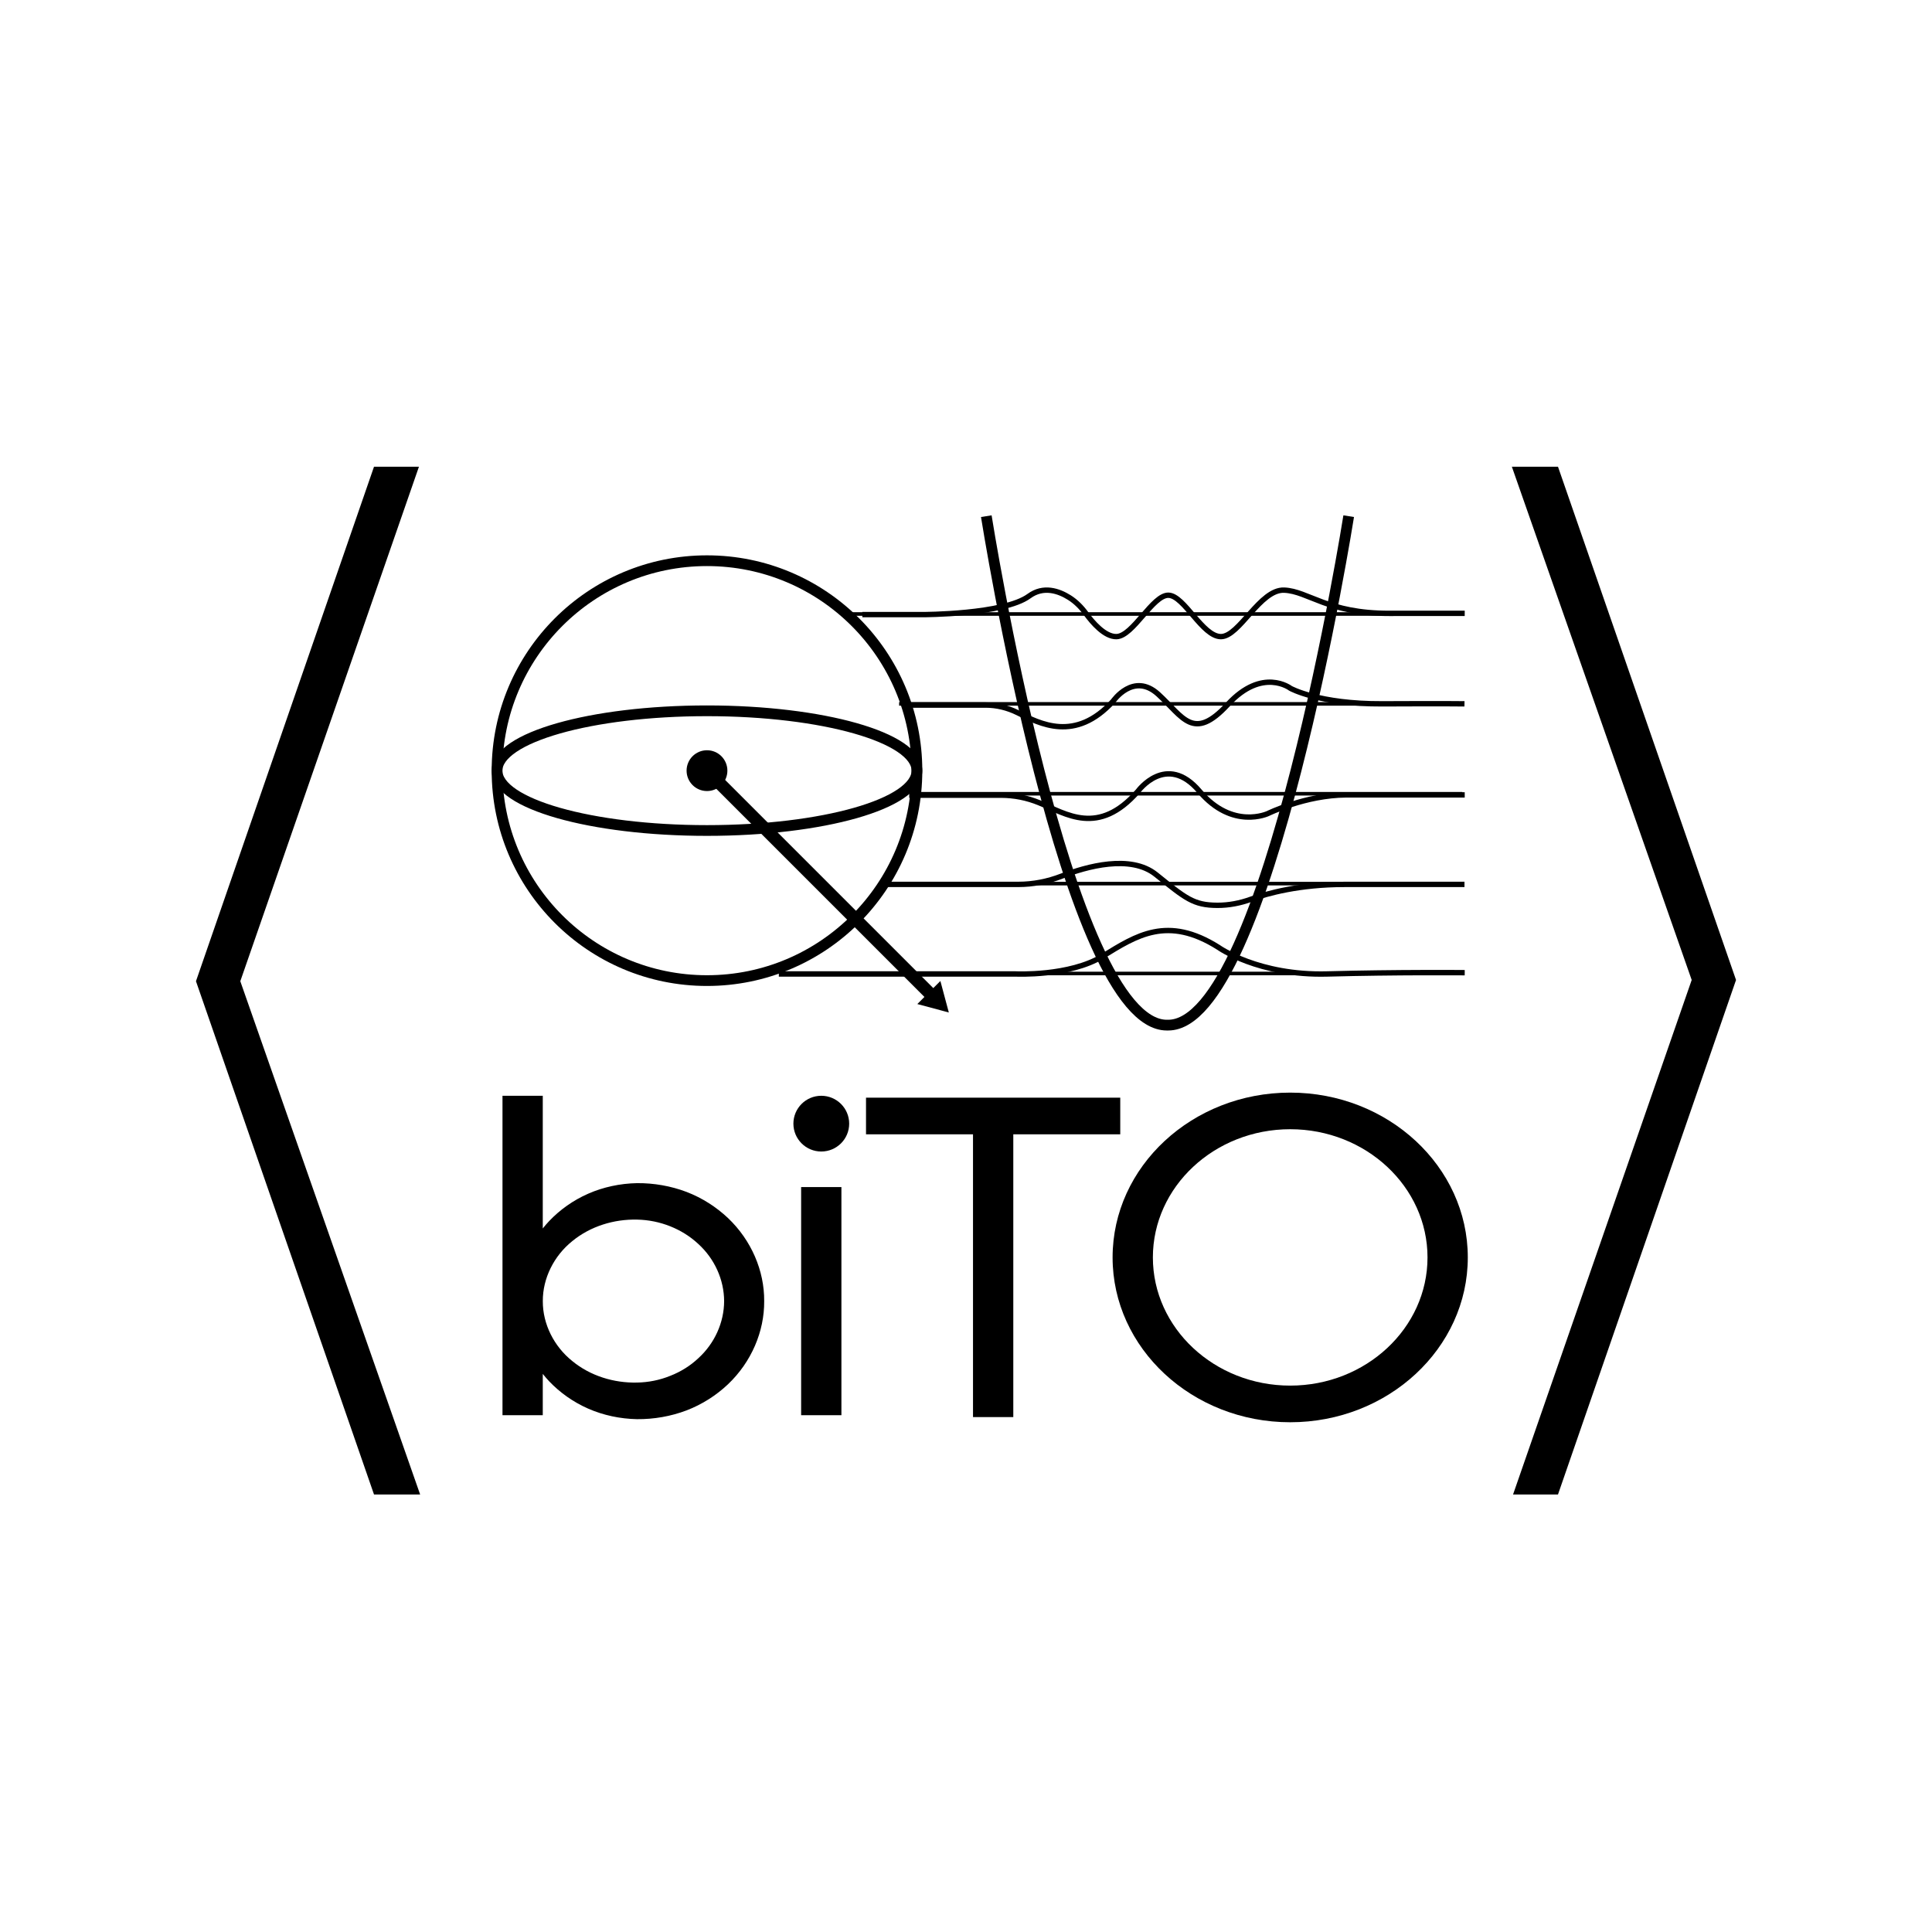
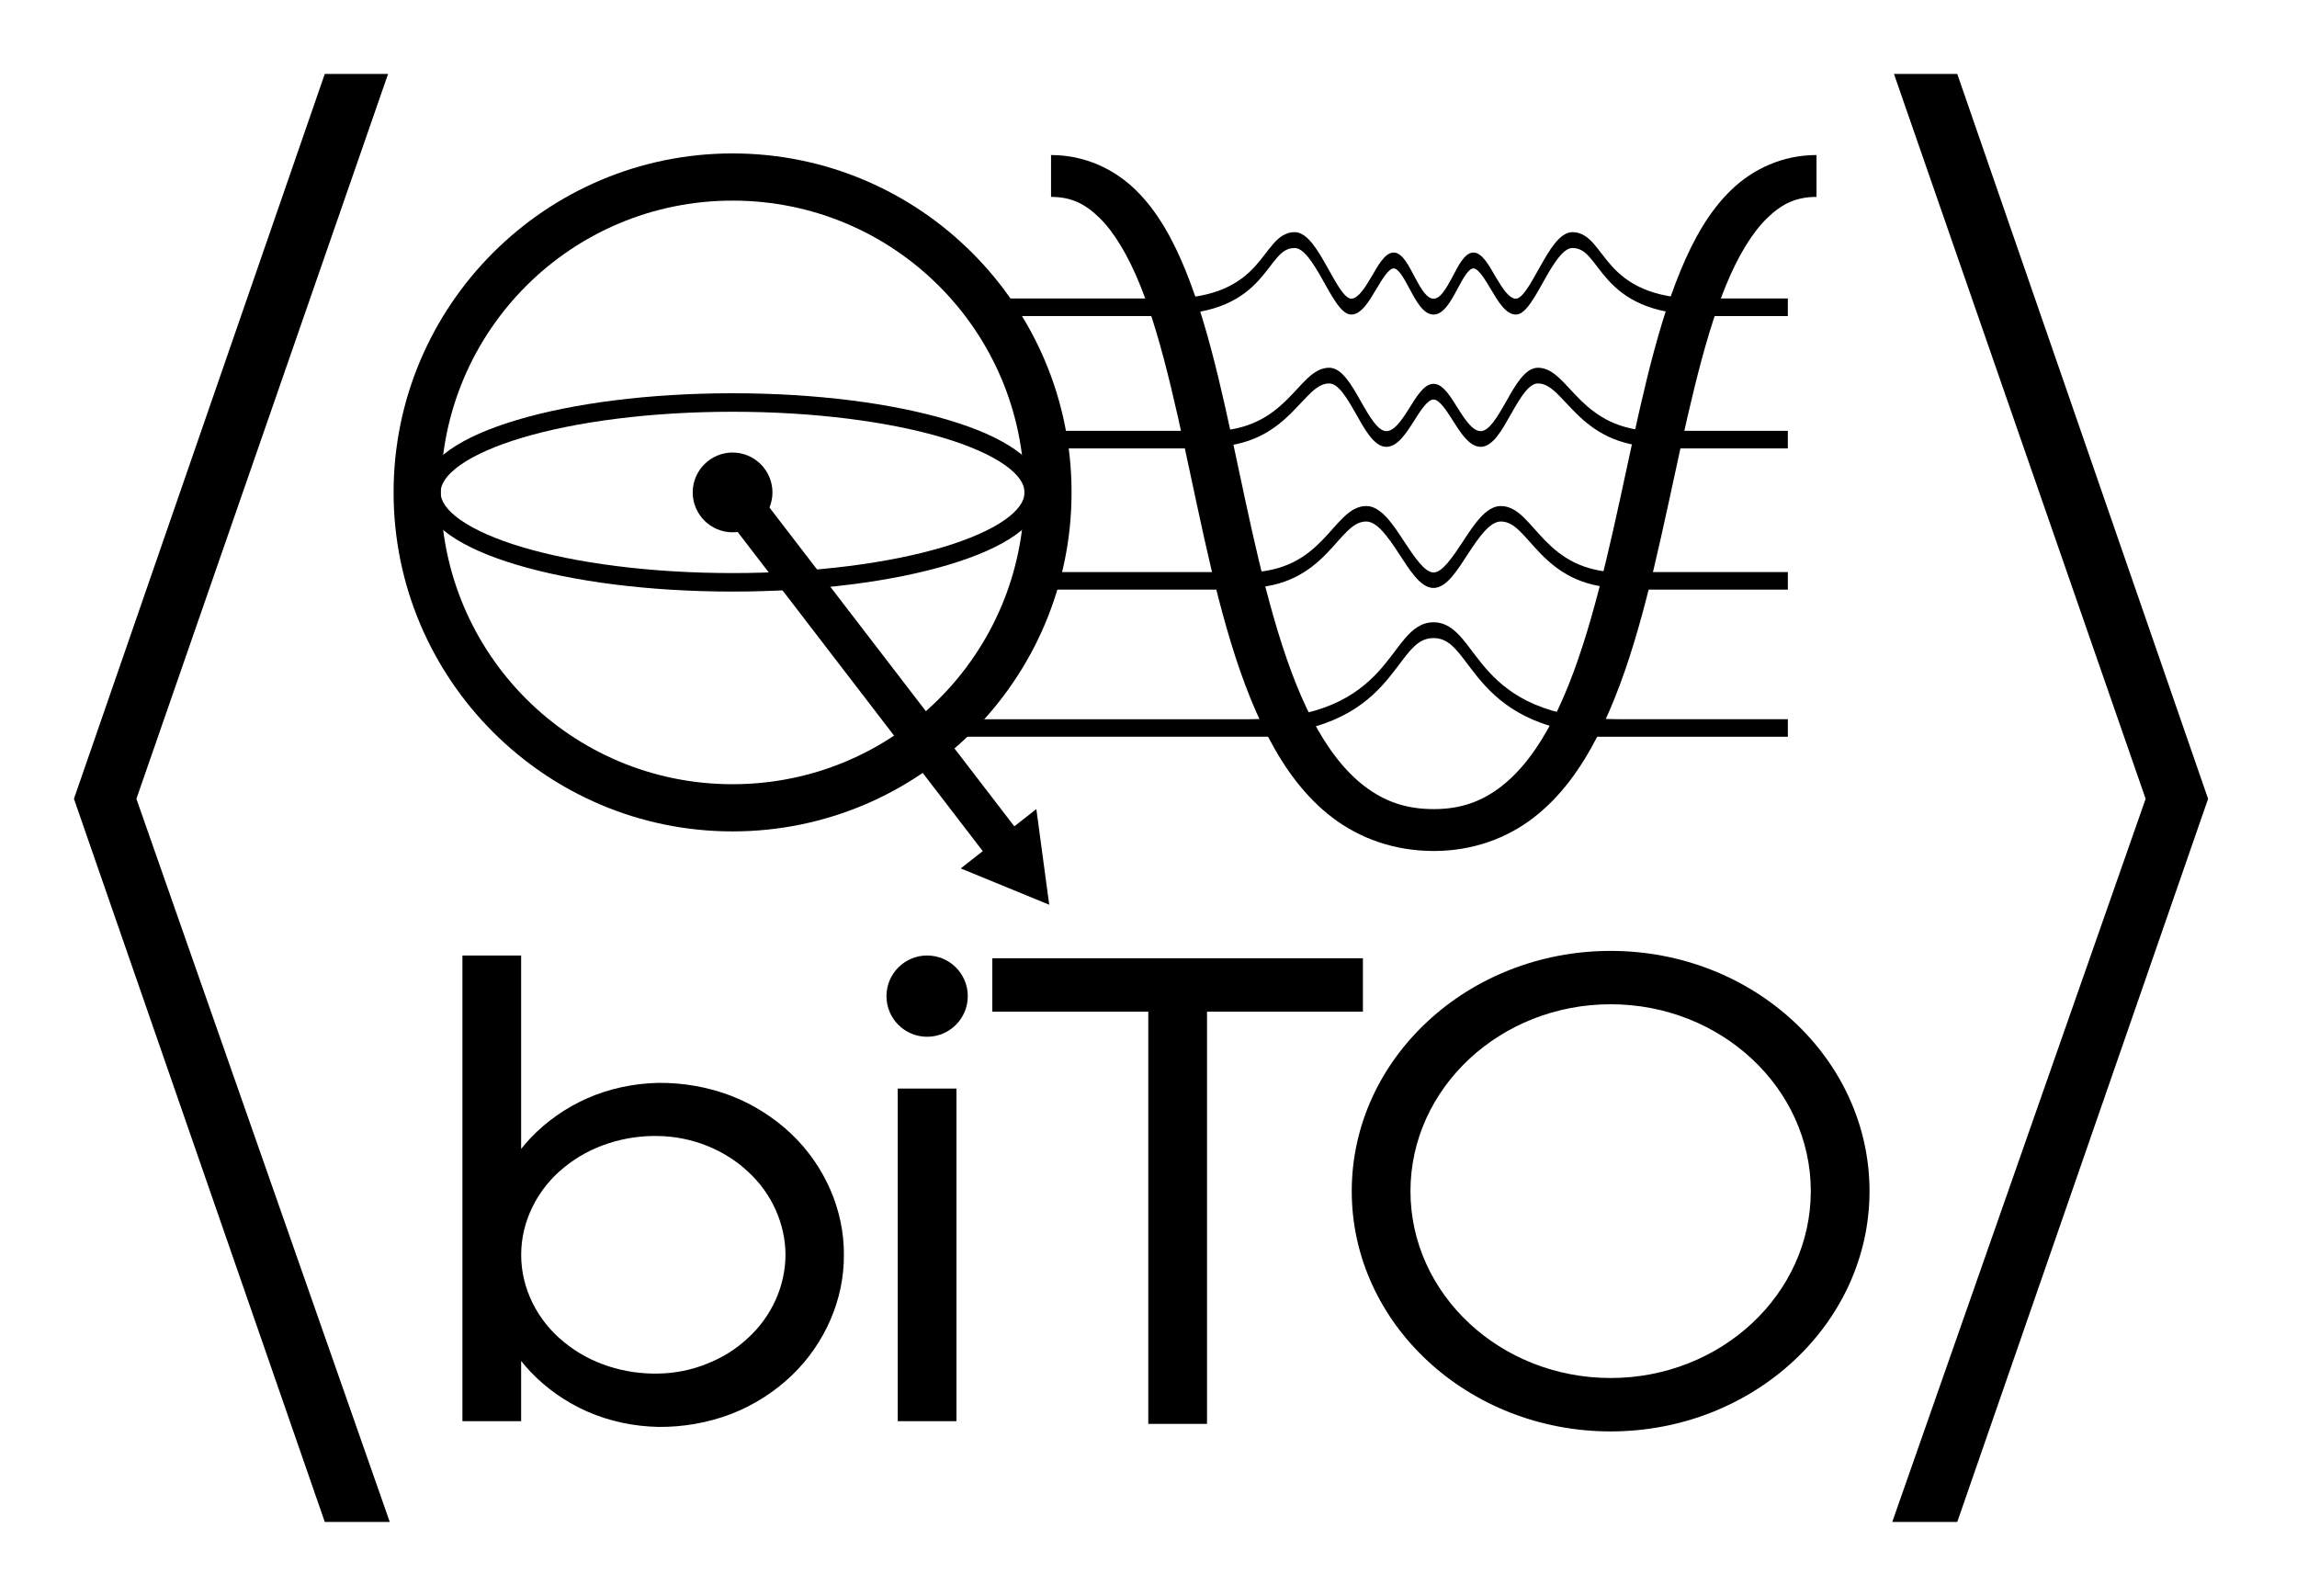
- <svg xmlns="http://www.w3.org/2000/svg" version="1.1" id="svg1" width="1440" height="1440" fill="currentColor" viewBox="0 0 1440 1440">
-   <defs id="defs1" />
-   <g id="g1">
-     <g id="group-R5">
-       <path id="path2" d="m 8709.24,2445.69 h -251.18 l 998.62,2876.19 -1005.3,2869.24 h 257.86 L 9704.52,5321.88 8709.24,2445.69" style="fill-opacity:1;fill-rule:nonzero;stroke:none" transform="matrix(0.1333333,0,0,-0.1333333,0,1440)" />
-       <path id="path3" d="m 2090.76,8191.12 h 251.18 L 1343.31,5314.93 2348.62,2445.69 h -257.86 l -995.28,2869.24 995.28,2876.19" style="fill-opacity:1;fill-rule:nonzero;stroke:none" transform="matrix(0.1333333,0,0,-0.1333333,0,1440)" />
-       <path id="path4" d="m 7539.28,7914.56 c 0,0 -449.86,-2845.09 -1009.15,-2845.09 h -7.47 c -559.3,0 -1009.16,2845.09 -1009.16,2845.09" style="fill:none;stroke:currentColor;stroke-width:60;stroke-linecap:butt;stroke-linejoin:miter;stroke-miterlimit:10;stroke-dasharray:none;stroke-opacity:1" transform="matrix(0.1333333,0,0,-0.1333333,0,1440)" />
-       <path id="path5" d="M 4723.22,7367.71 H 8174.63" style="fill:none;stroke:currentColor;stroke-width:20;stroke-linecap:butt;stroke-linejoin:miter;stroke-miterlimit:10;stroke-dasharray:none;stroke-opacity:1" transform="matrix(0.1333333,0,0,-0.1333333,0,1440)" />
-       <path id="path6" d="M 5026.17,6865.31 H 8174.63" style="fill:none;stroke:currentColor;stroke-width:20;stroke-linecap:butt;stroke-linejoin:miter;stroke-miterlimit:10;stroke-dasharray:none;stroke-opacity:1" transform="matrix(0.1333333,0,0,-0.1333333,0,1440)" />
-       <path id="path7" d="M 5125.71,6362.91 H 8174.63" style="fill:none;stroke:currentColor;stroke-width:20;stroke-linecap:butt;stroke-linejoin:miter;stroke-miterlimit:10;stroke-dasharray:none;stroke-opacity:1" transform="matrix(0.1333333,0,0,-0.1333333,0,1440)" />
-       <path id="path8" d="M 4991.24,5860.51 H 8174.63" style="fill:none;stroke:currentColor;stroke-width:20;stroke-linecap:butt;stroke-linejoin:miter;stroke-miterlimit:10;stroke-dasharray:none;stroke-opacity:1" transform="matrix(0.1333333,0,0,-0.1333333,0,1440)" />
-       <path id="path9" d="M 4479.56,5358.11 H 8174.63" style="fill:none;stroke:currentColor;stroke-width:20;stroke-linecap:butt;stroke-linejoin:miter;stroke-miterlimit:10;stroke-dasharray:none;stroke-opacity:1" transform="matrix(0.1333333,0,0,-0.1333333,0,1440)" />
-       <path id="path10" d="m 4820.48,7364.35 h 337.04 c 0,0 453.81,0 594.79,103.36 80.78,59.23 166.62,28.77 225.21,-8.04 36.37,-22.85 67.7,-54.35 94,-90.55 34.29,-47.21 103.75,-129.58 169.84,-127.83 92.52,2.47 202.67,233.81 290.79,231.35 88.11,-2.47 189.45,-231.4 292.98,-231.37 103.54,0.02 218.64,266.1 354.12,259.81 135.48,-6.3 240.67,-130.36 586.53,-129.85 345.86,0.5 422.11,0.11 422.11,0.11" style="fill:none;stroke:currentColor;stroke-width:30;stroke-linecap:butt;stroke-linejoin:miter;stroke-miterlimit:10;stroke-dasharray:none;stroke-opacity:1" transform="matrix(0.1333333,0,0,-0.1333333,0,1440)" />
-       <path id="path11" d="m 5042.97,6858.6 h 467.31 c 61.11,0 121.39,-14.6 177.31,-42.11 126.81,-62.36 322.46,-168.31 535.05,64.26 0,0 113.45,164.89 252.23,38.14 138.78,-126.74 194.96,-267.02 388.82,-56.6 193.85,210.42 350.26,89.83 350.26,89.83 0,0 157.78,-88.23 513.01,-86.57 355.22,1.66 459.58,0 459.58,0" style="fill:none;stroke:currentColor;stroke-width:30;stroke-linecap:butt;stroke-linejoin:miter;stroke-miterlimit:10;stroke-dasharray:none;stroke-opacity:1" transform="matrix(0.1333333,0,0,-0.1333333,0,1440)" />
-       <path id="path12" d="m 5082.62,6354.82 h 513.25 c 73.34,0 145.68,-14.61 212.8,-42.11 152.19,-62.36 330.53,-189.35 552.75,64.25 0,0 158.61,218.54 343.66,0 185.04,-218.53 383.3,-124.4 383.3,-124.4 0,0 209.2,102.73 437.28,103.98 l 662.23,0.01" style="fill:none;stroke:currentColor;stroke-width:30;stroke-linecap:butt;stroke-linejoin:miter;stroke-miterlimit:10;stroke-dasharray:none;stroke-opacity:1" transform="matrix(0.1333333,0,0,-0.1333333,0,1440)" />
-       <path id="path13" d="m 4928.14,5856.18 h 764.25 c 82.49,0 164.26,16 242.19,46.19 139.79,54.14 385.64,122.93 527.62,8.72 165.43,-133.07 208.95,-171.39 342.84,-171.88 63.74,-0.24 126.94,11.91 187.59,33.84 91.04,32.91 270.89,83.03 522.02,83.03 h 671.89" style="fill:none;stroke:currentColor;stroke-width:30;stroke-linecap:butt;stroke-linejoin:miter;stroke-miterlimit:10;stroke-dasharray:none;stroke-opacity:1" transform="matrix(0.1333333,0,0,-0.1333333,0,1440)" />
-       <path id="path14" d="m 4353.71,5355.5 h 1323.7 c 0,0 300.7,-14.76 487.4,99.68 186.7,114.43 360.73,230.11 647.11,48.6 0,0 222.49,-158.74 608,-148.28 385.51,10.46 767.97,7.14 767.97,7.14" style="fill:none;stroke:currentColor;stroke-width:30;stroke-linecap:butt;stroke-linejoin:miter;stroke-miterlimit:10;stroke-dasharray:none;stroke-opacity:1" transform="matrix(0.1333333,0,0,-0.1333333,0,1440)" />
-       <path id="path15" d="m 4066.13,6492.02 c 0,-62.98 -51.05,-114.04 -114.04,-114.04 -62.97,0 -114.03,51.06 -114.03,114.04 0,62.98 51.06,114.03 114.03,114.03 62.99,0 114.04,-51.05 114.04,-114.03" style="fill-opacity:1;fill-rule:nonzero;stroke:none" transform="matrix(0.1333333,0,0,-0.1333333,0,1440)" />
-       <path id="path16" d="m 5125.71,6492.02 c 0,-648.17 -525.45,-1173.61 -1173.62,-1173.61 -648.16,0 -1173.61,525.44 -1173.61,1173.61 0,648.17 525.45,1173.61 1173.61,1173.61 648.17,0 1173.62,-525.44 1173.62,-1173.61 z" style="fill:none;stroke:currentColor;stroke-width:60;stroke-linecap:butt;stroke-linejoin:miter;stroke-miterlimit:10;stroke-dasharray:none;stroke-opacity:1" transform="matrix(0.1333333,0,0,-0.1333333,0,1440)" />
-       <path id="path17" d="M 3952.09,6492.02 5211.22,5232.89" style="fill:none;stroke:currentColor;stroke-width:70;stroke-linecap:butt;stroke-linejoin:miter;stroke-miterlimit:10;stroke-dasharray:none;stroke-opacity:1" transform="matrix(0.1333333,0,0,-0.1333333,0,1440)" />
-       <path id="path18" d="m 5127.91,5187.3 176.07,-47.16 -47.17,176.06 z" style="fill-opacity:1;fill-rule:nonzero;stroke:none" transform="matrix(0.1333333,0,0,-0.1333333,0,1440)" />
-       <path id="path19" d="m 5125.71,6492.02 c 0,-184.77 -525.45,-334.55 -1173.62,-334.55 -648.16,0 -1173.61,149.78 -1173.61,334.55 0,184.76 525.45,334.54 1173.61,334.54 648.17,0 1173.62,-149.78 1173.62,-334.54 z" style="fill:none;stroke:currentColor;stroke-width:60;stroke-linecap:butt;stroke-linejoin:miter;stroke-miterlimit:10;stroke-dasharray:none;stroke-opacity:1" transform="matrix(0.1333333,0,0,-0.1333333,0,1440)" />
-       <path id="path20" d="m 4047.92,3526.56 c -0.41,119.24 -52.76,236 -143.96,319.3 -89.96,84.14 -214.39,134.2 -343.2,136.49 -128.17,2.91 -260.3,-36.98 -361.68,-120.28 -102,-81.86 -165.36,-207.33 -164.74,-335.51 -0.62,-128.18 62.74,-253.45 164.95,-335.09 101.17,-83.31 233.3,-122.99 361.47,-120.08 64.41,1.04 127.77,13.92 185.93,37.6 58.59,22.86 112.39,56.3 157.06,98.48 91.41,83.3 143.76,200.05 144.17,319.09 z m 223.95,0 c 1.25,-169.73 -71.67,-340.49 -202.13,-464.52 -65.44,-61.9 -144.18,-112.59 -231.84,-146.25 -87.47,-33.24 -182.82,-49.86 -277.14,-49.02 -94.31,1.87 -188.42,21.81 -272.55,58.79 -84.35,36.98 -158.31,89.95 -217.93,152.48 -12.88,13.5 -24.72,27.63 -36.15,41.76 v -231.01 h -225.19 v 1785.76 h 225.19 v -741.64 c 11.43,14.33 23.48,28.46 36.36,41.96 59.62,62.53 133.58,115.51 217.92,152.48 84.14,36.98 178.25,56.93 272.35,58.8 94.32,0.83 189.47,-15.79 277.14,-49.03 87.45,-33.66 166.19,-84.35 231.63,-146.05 130.46,-124.02 203.59,-294.58 202.34,-464.51" style="fill-opacity:1;fill-rule:nonzero;stroke:none" transform="matrix(0.1333333,0,0,-0.1333333,0,1440)" />
-       <path id="path21" d="m 4478.37,2888.79 v 1275.54 h 225.19 V 2888.79 Z m -43.21,1629.95 c 0,86.01 69.8,155.81 155.81,155.81 86.21,0 156.01,-69.8 156.01,-155.81 0,-86 -69.8,-155.8 -156.01,-155.8 -86.01,0 -155.81,69.8 -155.81,155.8" style="fill-opacity:1;fill-rule:nonzero;stroke:none" transform="matrix(0.1333333,0,0,-0.1333333,0,1440)" />
-       <path id="path22" d="M 6262.27,4663.96 V 4459.12 H 5664.38 V 2878.4 h -225.2 v 1580.72 h -598.09 v 204.84 h 598.09 225.2 597.89" style="fill-opacity:1;fill-rule:nonzero;stroke:none" transform="matrix(0.1333333,0,0,-0.1333333,0,1440)" />
-       <path id="path23" d="m 7979.89,3770.87 c 0,395.12 -344.44,716.71 -767.61,716.71 -423.18,0 -767.62,-321.59 -767.62,-716.71 0,-395.13 344.44,-716.51 767.62,-716.51 423.17,0 767.61,321.38 767.61,716.51 z m 225.19,0 c 0,-507.94 -445.4,-921.35 -992.8,-921.35 -547.41,0 -992.81,413.41 -992.81,921.35 0,508.14 445.4,921.34 992.81,921.34 547.4,0 992.8,-413.2 992.8,-921.34" style="fill-opacity:1;fill-rule:nonzero;stroke:none" transform="matrix(0.1333333,0,0,-0.1333333,0,1440)" />
+ <svg xmlns="http://www.w3.org/2000/svg" width="3683.983" height="2559.438" fill="currentColor" viewBox="0 0 3683.983 2559.438" version="1.1" xml:space="preserve" style="clip-rule:evenodd;fill-rule:evenodd;stroke-linecap:round;stroke-linejoin:round;stroke-miterlimit:1.5" id="svg403">
+   <defs id="defs403">
+ 
+ 
+ 
+ 
+ 
+ 
+ 
+ 
+ 
+ 
+ 
+         </defs>
+   <g id="g1" transform="translate(-12573.971,-24333.54)">
+     <g id="g404" transform="matrix(1.4648,0,0,2.1048,-2883.733,-10543.822)" style="clip-rule:evenodd;display:inline;fill-rule:evenodd;stroke-linecap:round;stroke-linejoin:round;stroke-miterlimit:1.5">
+       <g transform="matrix(0.471919,0,0,0.283572,5085.2,15045.4)" id="g238-5">
+         <g transform="matrix(0.544118,0,0,0.975318,6277.649,2395.11)" id="g221-9">
+ 
+             </g>
+         <g transform="matrix(2.119008,0,0,3.526441,-3935.509,-53090.884)" id="g212-5-5" style="clip-rule:evenodd;display:inline;fill-rule:evenodd;stroke-linecap:round;stroke-linejoin:round;stroke-miterlimit:1.5">
+           <g transform="matrix(1.05276,0,0,0.732651,6577.84,16239.3)" id="g209-9-6">
+             <path d="m 1047.32,542.033 h 65.83 l -261.746,753.877 263.506,752.05 h -67.59 L 786.446,1295.91 Z" style="fill:currentColor;fill-rule:nonzero" id="path208-1-2" />
+           </g>
+           <g transform="matrix(-1.05276,0,0,0.732651,10588.165,16239.3)" id="g211-0-2">
+             <path d="m 1064.18,542.033 h 65.83 l -261.745,753.877 263.505,752.05 h -67.59 L 803.306,1295.91 Z" style="fill:currentColor;fill-rule:nonzero" id="path210-9-7" />
+           </g>
+         </g>
+         <g transform="matrix(1.451993,0,0,1.681651,7680.699,6400.71)" id="g220-2-0" style="clip-rule:evenodd;display:inline;fill-rule:evenodd;stroke-linecap:round;stroke-linejoin:round;stroke-miterlimit:1.5">
+           <path d="m 3944.63,1396.8 c -0.17,-49.68 -21.98,-98.33 -59.98,-133.04 -37.48,-35.06 -89.33,-55.92 -143,-56.87 -53.41,-1.22 -108.46,15.41 -150.7,50.11 -42.5,34.11 -68.9,86.39 -68.64,139.8 -0.26,53.41 26.14,105.6 68.72,139.62 42.16,34.71 97.21,51.25 150.62,50.03 26.83,-0.43 53.23,-5.8 77.47,-15.66 24.41,-9.53 46.83,-23.46 65.44,-41.04 38.09,-34.7 59.9,-83.35 60.07,-132.95 z m 93.31,0 c 0.52,70.72 -29.86,141.87 -84.22,193.55 -27.27,25.79 -60.07,46.91 -96.6,60.94 -36.44,13.85 -76.17,20.77 -115.47,20.42 -39.3,-0.78 -78.51,-9.09 -113.56,-24.49 -35.15,-15.41 -65.97,-37.48 -90.81,-63.54 -5.37,-5.62 -10.3,-11.51 -15.06,-17.4 v 96.26 h -93.83 V 918.471 h 93.83 v 309.019 c 4.76,-5.97 9.78,-11.86 15.15,-17.49 24.84,-26.05 55.66,-48.12 90.8,-63.53 35.06,-15.41 74.27,-23.72 113.48,-24.5 39.3,-0.35 78.94,6.58 115.47,20.43 36.44,14.02 69.25,35.15 96.52,60.85 54.35,51.68 84.82,122.75 84.3,193.55 z" style="fill:currentColor;fill-rule:nonzero" id="path217-0-9" />
+           <path d="m 4123.99,1662.54 v -531.48 h 93.83 v 531.48 z m -18.01,-679.146 c 0,-35.838 29.09,-64.921 64.93,-64.921 35.92,0 65,29.083 65,64.921 0,35.836 -29.08,64.916 -65,64.916 -35.84,0 -64.93,-29.08 -64.93,-64.916 z" style="fill:currentColor;fill-rule:nonzero" id="path218-2-3" />
+           <path d="m 4867.28,922.876 v 85.354 h -249.12 v 658.63 h -93.83 v -658.63 h -249.21 v -85.354 z" style="fill:currentColor;fill-rule:nonzero" id="path219-3-6" />
+           <path d="m 5582.95,1295 c 0,-164.63 -143.52,-298.629 -319.84,-298.629 -176.32,0 -319.84,133.999 -319.84,298.629 0,164.64 143.52,298.55 319.84,298.55 176.32,0 319.84,-133.91 319.84,-298.55 z m 93.83,0 c 0,211.64 -185.58,383.9 -413.67,383.9 -228.08,0 -413.67,-172.26 -413.67,-383.9 0,-211.72 185.59,-383.892 413.67,-383.892 228.09,0 413.67,172.172 413.67,383.892 z" style="fill:currentColor;fill-rule:nonzero" id="path220-7-0" />
+         </g>
+         <g transform="matrix(1.446619,0,0,1.67543,11071.495,4554.795)" id="g217-3-2" style="clip-rule:evenodd;display:inline;fill-rule:evenodd;stroke-linecap:round;stroke-linejoin:round;stroke-miterlimit:1.5">
+           <g id="qubito-27-6-6">
+             <g id="QU7-0-1">
+               <path style="baseline-shift:baseline;clip-rule:nonzero;display:inline;overflow:visible;vector-effect:none;fill:currentColor;fill-rule:nonzero;stroke-linecap:butt;stroke-linejoin:miter;stroke-miterlimit:10;enable-background:accumulate;stop-color:#000000;stop-opacity:1;opacity:1" d="m 1530.461,737.277 c -299.801,0 -543.66,243.851 -543.66,543.662 0,299.811 243.86,543.66 543.66,543.66 299.81,0 543.67,-243.85 543.67,-543.66 0,-299.811 -243.86,-543.662 -543.67,-543.662 z m 0,75.68 c 258.91,0 467.988,209.073 467.988,467.982 0,258.909 -209.078,467.98 -467.988,467.98 -258.899,0 -467.98,-209.071 -467.98,-467.98 0,-258.909 209.081,-467.982 467.98,-467.982 z" id="path212-6-8" />
+             </g>
+             <g id="path213-2-7" style="opacity:1">
+               <path style="baseline-shift:baseline;clip-rule:nonzero;display:inline;overflow:visible;vector-effect:none;fill:currentColor;fill-rule:nonzero;stroke-linecap:butt;stroke-linejoin:miter;stroke-miterlimit:2;enable-background:accumulate;stop-color:#000000;stop-opacity:1" d="m 1585.62,1280.94 c 0,30.46 -24.69,55.15 -55.15,55.15 -30.45,0 -55.15,-24.69 -55.15,-55.15 0,-30.46 24.7,-55.15 55.15,-55.15 30.46,0 55.15,24.69 55.15,55.15" id="path2" />
+               <path style="baseline-shift:baseline;clip-rule:nonzero;display:inline;overflow:visible;vector-effect:none;fill:currentColor;fill-rule:nonzero;stroke-linecap:butt;stroke-linejoin:miter;stroke-miterlimit:2;enable-background:accumulate;stop-color:#000000;stop-opacity:1" d="m 1530.471,1216.98 c -35.212,0 -63.961,28.736 -63.961,63.959 0,35.223 28.749,63.961 63.961,63.961 35.221,0 63.959,-28.74 63.959,-63.961 0,-35.221 -28.738,-63.959 -63.959,-63.959 z m 0,17.619 c 25.699,0 46.34,20.641 46.34,46.34 0,25.699 -20.641,46.34 -46.34,46.34 -25.688,0 -46.34,-20.642 -46.34,-46.34 0,-25.697 20.652,-46.34 46.34,-46.34 z" id="path3" />
+             </g>
+             <g transform="matrix(0.89843,0.113065,-0.113065,0.89843,300.279,-42.9383)" id="g216-6-9">
+               <path style="baseline-shift:baseline;clip-rule:nonzero;display:inline;overflow:visible;vector-effect:none;fill:currentColor;fill-rule:nonzero;stroke-linecap:butt;stroke-linejoin:miter;stroke-miterlimit:10;enable-background:accumulate;stop-color:#000000;stop-opacity:1;opacity:1" d="m 1555.723,1255.953 -50.506,49.973 563.76,569.781 50.506,-49.973 z" id="path214-1-2" />
+               <g id="g215-8-0" transform="matrix(1.19213,0,0,1.19213,-402.778,-355.994)">
+                 <path d="m 2027.75,1885.03 137.19,37.14 -36.76,-138.65 z" style="fill:currentColor;fill-rule:nonzero" id="path215-7-2" />
+               </g>
+             </g>
+             <path style="baseline-shift:baseline;clip-rule:nonzero;display:inline;overflow:visible;vector-effect:none;fill:currentColor;fill-rule:nonzero;stroke-linecap:butt;stroke-linejoin:miter;stroke-miterlimit:10;enable-background:accumulate;stop-color:#000000;stop-opacity:1;opacity:1" d="m 1530.475,1121.92 c -134.615,0 -256.471,16.169 -345.889,42.853 -44.709,13.342 -81.326,29.208 -107.855,47.926 -26.529,18.718 -44.252,41.618 -44.252,68.24 0,26.624 17.722,49.528 44.252,68.246 26.529,18.718 63.147,34.584 107.855,47.926 89.417,26.684 211.274,42.85 345.889,42.85 134.62,0 256.478,-16.166 345.897,-42.85 44.709,-13.342 81.328,-29.207 107.857,-47.926 26.53,-18.718 44.25,-41.622 44.25,-68.246 0,-26.622 -17.72,-49.523 -44.25,-68.24 -26.53,-18.718 -63.148,-34.583 -107.857,-47.926 -89.418,-26.685 -211.276,-42.853 -345.897,-42.853 z m 0,29.66 c 132.228,0 251.957,16.113 337.414,41.615 42.728,12.751 76.87,27.955 99.24,43.738 22.371,15.783 31.689,30.813 31.689,44.006 0,13.196 -9.319,28.228 -31.689,44.012 -22.37,15.784 -56.512,30.988 -99.24,43.738 -85.457,25.501 -205.186,41.611 -337.414,41.611 -132.224,0 -251.95,-16.11 -337.406,-41.611 -42.728,-12.751 -76.87,-27.955 -99.24,-43.738 -22.37,-15.784 -31.689,-30.816 -31.689,-44.012 0,-13.193 9.319,-28.223 31.689,-44.006 22.371,-15.783 56.512,-30.987 99.24,-43.738 85.456,-25.503 205.183,-41.615 337.406,-41.615 z" id="path216-9-3" />
+           </g>
+         </g>
+         <g transform="matrix(0.544118,0,0,0.975318,8460.597,37142.856)" id="g221-9-5" style="clip-rule:evenodd;display:inline;fill-rule:evenodd;stroke-linecap:round;stroke-linejoin:round;stroke-miterlimit:1.5">
+ 
+             </g>
+         <g transform="translate(6786.544,-164.2221)" id="g237-2-9" style="clip-rule:evenodd;display:inline;fill-rule:evenodd;stroke-linecap:round;stroke-linejoin:round;stroke-miterlimit:1.5">
+           <g transform="matrix(0.150429,0,0,1,6122.01,0)" id="g226-8-2">
+             <g transform="matrix(1.285,0,0,1.58775,3606.13,-842.344)" id="g222-9-2">
+               <path style="baseline-shift:baseline;clip-rule:nonzero;display:inline;overflow:visible;vector-effect:none;fill:currentColor;fill-rule:nonzero;stroke-linecap:butt;stroke-linejoin:miter;enable-background:accumulate;stop-color:#000000;stop-opacity:1;opacity:1" d="m 1871,5238.225 v 29.551 h 3819.078 v -29.551 z" id="path222-7-8" />
+             </g>
+             <g transform="matrix(0.99038,0,0,1.58775,5118.98,-1237.69)" id="g223-3-9">
+               <path style="baseline-shift:baseline;clip-rule:nonzero;display:inline;overflow:visible;vector-effect:none;fill:currentColor;fill-rule:nonzero;stroke-linecap:butt;stroke-linejoin:miter;enable-background:accumulate;stop-color:#000000;stop-opacity:1;opacity:1" d="m 1871,5238.164 v 29.672 h 3264 v -29.672 z" id="path223-6-7" />
+             </g>
+             <g transform="matrix(0.751348,0,0,1.58775,5800.23,-1617.17)" id="g224-1-3">
+               <path style="baseline-shift:baseline;clip-rule:nonzero;display:inline;overflow:visible;vector-effect:none;fill:currentColor;fill-rule:nonzero;stroke-linecap:butt;stroke-linejoin:miter;enable-background:accumulate;stop-color:#000000;stop-opacity:1;opacity:1" d="m 1871,5238.125 v 29.75 h 3264 v -29.75 z" id="path224-2-6" />
+             </g>
+             <g transform="matrix(0.9288944,0,0,1.794183,4560.966,-3057.21)" id="g225-9-1" style="stroke-width:0.885">
+               <path style="baseline-shift:baseline;clip-rule:nonzero;display:inline;overflow:visible;vector-effect:none;fill:currentColor;fill-rule:nonzero;stroke-linecap:butt;stroke-linejoin:miter;enable-background:accumulate;stop-color:#000000;stop-opacity:1;opacity:1" d="m 1871,5239.846 v 26.309 h 3264 v -26.309 z" id="path225-3-2" />
+             </g>
+           </g>
+           <g transform="matrix(-0.150429,0,0,1,10031.284,0)" id="g231-1-9">
+             <g transform="matrix(0.918683,0,0,1.58775,5487.14,-842.344)" id="g227-9-3">
+               <path style="baseline-shift:baseline;clip-rule:nonzero;display:inline;overflow:visible;vector-effect:none;fill:currentColor;fill-rule:nonzero;stroke-linecap:butt;stroke-linejoin:miter;enable-background:accumulate;stop-color:#000000;stop-opacity:1;opacity:1" d="m 1871,5238.15 v 29.699 h 3264 v -29.699 z" id="path226-4-1" />
+             </g>
+             <g transform="matrix(0.918683,0,0,1.58775,5487.14,-1237.69)" id="g228-7-9">
+               <path style="baseline-shift:baseline;clip-rule:nonzero;display:inline;overflow:visible;vector-effect:none;fill:currentColor;fill-rule:nonzero;stroke-linecap:butt;stroke-linejoin:miter;enable-background:accumulate;stop-color:#000000;stop-opacity:1;opacity:1" d="m 1871,5238.15 v 29.699 h 2659.848 v -29.699 z" id="path227-8-4" />
+             </g>
+             <g transform="matrix(0.6142155,0,0,1.297961,6056.805,-94.91042)" id="g229-4-7" style="stroke-width:1.223">
+               <path style="baseline-shift:baseline;clip-rule:nonzero;display:inline;overflow:visible;vector-effect:none;fill:currentColor;fill-rule:nonzero;stroke-linecap:butt;stroke-linejoin:miter;enable-background:accumulate;stop-color:#000000;stop-opacity:1;opacity:1" d="m 1871,5234.805 v 36.391 h 3264 v -36.391 z" id="path228-5-8" />
+             </g>
+             <g transform="matrix(0.544118,0,0,1.58775,6187.96,-1972.82)" id="g230-0-4">
+               <path style="baseline-shift:baseline;clip-rule:nonzero;display:inline;overflow:visible;vector-effect:none;fill:currentColor;fill-rule:nonzero;stroke-linecap:butt;stroke-linejoin:miter;enable-background:accumulate;stop-color:#000000;stop-opacity:1;opacity:1" d="m 1871,5238.105 v 29.789 h 3017.215 v -29.789 z" id="path229-3-5" />
+             </g>
+           </g>
+           <g id="g236-6-0" transform="translate(452.434,1913.516)">
+             <g transform="matrix(0.544118,0,0,1.23427,6187.96,841.986)" id="g234-2-3">
+ 
+                     </g>
+             <g transform="matrix(0.544118,0,0,1.305,6187.96,441.632)" id="g235-6-6">
+ 
+                     </g>
+             <g id="g236-7-1" style="clip-rule:evenodd;fill-rule:evenodd;stroke-linecap:round;stroke-linejoin:round;stroke-miterlimit:1.5" transform="translate(-421.173,-1915.244)">
+               <g transform="matrix(0.544118,0,0,1.26738,6187.96,840.574)" id="g232-8-0">
+                 <path style="baseline-shift:baseline;clip-rule:nonzero;display:inline;overflow:visible;vector-effect:none;fill:currentColor;fill-rule:nonzero;stroke-linecap:butt;stroke-linejoin:miter;enable-background:accumulate;stop-color:#000000;stop-opacity:1;opacity:1" d="m 3503,5030.26 c -50.525,0 -87.655,14.338 -122.219,34.461 -34.564,20.123 -67.168,45.471 -113.609,70.549 -92.884,50.155 -242.432,100.99 -567.172,100.99 v 33.48 c 328.26,0 485.212,-52.164 583.078,-105.01 48.933,-26.423 82.767,-52.574 114.547,-71.076 31.78,-18.502 60.9,-29.914 105.375,-29.914 44.475,0 73.595,11.412 105.375,29.914 31.78,18.502 65.614,44.654 114.547,71.076 97.866,52.845 254.818,105.01 583.078,105.01 v -33.48 c -324.74,0 -474.288,-50.836 -567.172,-100.99 -46.442,-25.077 -79.046,-50.426 -113.609,-70.549 -34.564,-20.123 -71.694,-34.461 -122.219,-34.461 z" id="path231-6-6" />
+               </g>
+               <g transform="matrix(0.544118,0,0,1.1592,6187.96,1302.12)" id="g233-8-3">
+                 <path style="baseline-shift:baseline;clip-rule:nonzero;display:inline;overflow:visible;vector-effect:none;fill:currentColor;fill-rule:nonzero;stroke-linecap:butt;stroke-linejoin:miter;enable-background:accumulate;stop-color:#000000;stop-opacity:1;opacity:1" d="m 3216,4832.039 c -36.903,0 -67.771,10.93 -96.873,26.105 -29.102,15.175 -56.952,34.403 -90.676,53.184 -67.448,37.561 -158.623,74.736 -328.449,74.711 l -0,35.922 c 175.173,0.025 275.085,-39.8 345.93,-79.252 35.422,-19.726 63.518,-39.007 89.807,-52.715 26.288,-13.708 50.254,-22.033 80.266,-22.033 45.793,0 91.249,34.511 137.5,72.863 46.251,38.353 92.692,81.137 149.5,81.137 56.808,0 103.249,-42.784 149.5,-81.137 46.251,-38.353 91.707,-72.863 137.5,-72.863 30.012,0 53.977,8.325 80.266,22.033 26.288,13.708 54.385,32.989 89.807,52.715 70.844,39.452 170.756,79.277 345.93,79.252 l -0,-35.922 c -169.827,0.025 -261.001,-37.15 -328.449,-74.711 -33.724,-18.78 -61.574,-38.009 -90.676,-53.184 -29.102,-15.175 -59.97,-26.105 -96.873,-26.105 -62.777,0 -113.821,42.489 -160.428,81.137 -46.606,38.647 -89.38,72.863 -126.572,72.863 -37.192,0 -79.966,-34.216 -126.572,-72.863 -46.606,-38.647 -97.651,-81.137 -160.428,-81.137 z" id="path232-8-2" />
+               </g>
+               <g transform="matrix(0.544118,0,0,1.23427,6187.96,841.986)" id="g234-4-0">
+                 <path style="baseline-shift:baseline;clip-rule:nonzero;display:inline;overflow:visible;vector-effect:none;fill:currentColor;fill-rule:nonzero;stroke-linecap:butt;stroke-linejoin:miter;enable-background:accumulate;stop-color:#000000;stop-opacity:1;opacity:1" d="m 3058,4609.904 c -69.016,0 -114.753,37.063 -182.551,70.789 -67.798,33.726 -159.943,67.211 -326.449,67.211 v 34.191 c 171.164,0 270.768,-35.515 341.678,-70.789 70.91,-35.274 110.838,-67.211 167.322,-67.211 38.293,0 74.236,30.203 112.439,64.666 38.203,34.462 78.48,73.442 131.596,73.334 47.362,-0.095 84.054,-29.353 116.135,-55.225 32.046,-25.844 60.046,-47.596 84.83,-47.766 24.784,0.17 52.784,21.922 84.83,47.766 32.081,25.872 68.773,55.13 116.137,55.225 53.114,0.107 93.391,-38.872 131.594,-73.334 38.203,-34.462 74.146,-64.666 112.439,-64.666 56.484,0 96.412,31.937 167.322,67.211 70.91,35.274 170.514,70.789 341.678,70.789 v -34.191 c -166.506,0 -258.651,-33.485 -326.449,-67.211 -67.798,-33.726 -113.535,-70.789 -182.551,-70.789 -55.147,0 -97.003,38.886 -135.34,73.469 -38.337,34.583 -73.34,64.603 -108.625,64.531 a 17.097,17.097 0 0 0 -0,0 c -32.806,-0.065 -63.114,-22.143 -94.74,-47.648 -31.626,-25.505 -64.013,-55.144 -106.209,-55.352 a 17.097,17.097 0 0 0 -0.168,0 c -42.196,0.208 -74.583,29.846 -106.209,55.352 -31.626,25.505 -61.934,47.583 -94.74,47.648 a 17.097,17.097 0 0 0 -0,0 c -35.285,0.072 -70.288,-29.949 -108.625,-64.531 -38.337,-34.583 -80.193,-73.469 -135.34,-73.469 z" id="path233-3-6" />
+               </g>
+               <g transform="matrix(0.544118,0,0,1.305,6187.96,441.632)" id="g235-1-1">
+                 <path style="baseline-shift:baseline;clip-rule:nonzero;display:inline;overflow:visible;vector-effect:none;fill:currentColor;fill-rule:nonzero;stroke-linecap:butt;stroke-linejoin:miter;enable-background:accumulate;stop-color:#000000;stop-opacity:1;opacity:1" d="m 2911,4387.65 c -37.325,0 -65.161,9.788 -90.203,23.428 -25.042,13.639 -47.651,30.51 -78.986,47.039 -62.671,33.059 -161.668,66.637 -379.803,66.533 l -0.016,32.699 c 221.536,0.106 327.787,-34.815 395.074,-70.309 33.643,-17.747 57.19,-35.165 79.371,-47.246 22.181,-12.081 42.637,-19.445 74.562,-19.445 38.125,0 78.409,30.542 117.994,64.553 19.793,17.005 39.307,34.449 59.266,48.166 19.958,13.717 40.788,24.281 63.74,24.281 42.665,0 76.085,-27.255 105.404,-51.182 29.319,-23.927 55.196,-43.818 75.596,-43.818 20.369,0 42.84,19.396 69.416,43.406 26.56,23.996 57.859,51.757 100.584,51.592 42.725,0.165 74.024,-27.596 100.584,-51.592 26.576,-24.01 49.047,-43.406 69.416,-43.406 20.4,0 46.277,19.892 75.596,43.818 29.319,23.927 62.739,51.182 105.404,51.182 22.952,0 43.782,-10.564 63.74,-24.281 19.958,-13.717 39.473,-31.161 59.266,-48.166 39.585,-34.011 79.869,-64.553 117.994,-64.553 31.925,0 52.381,7.364 74.562,19.445 22.181,12.081 45.728,29.499 79.371,47.246 67.287,35.494 173.539,70.414 395.074,70.309 l -0.016,-32.699 c -218.134,0.104 -317.132,-33.474 -379.803,-66.533 -31.335,-16.529 -53.944,-33.4 -78.986,-47.039 -25.042,-13.639 -52.879,-23.428 -90.203,-23.428 -54.285,0 -99.162,37.958 -139.305,72.447 -20.071,17.245 -39.06,34.051 -56.477,46.021 -17.417,11.97 -32.831,18.531 -45.219,18.531 -28.015,0 -55.844,-20.245 -84.731,-43.818 -28.886,-23.573 -58.169,-51.182 -96.269,-51.182 -38.131,0 -65.247,28.27 -91.338,51.842 -26.091,23.572 -50.52,43.289 -78.586,43.158 a 16.352,16.352 0 0 0 -0.152,0 c -28.066,0.131 -52.495,-19.586 -78.586,-43.158 -26.091,-23.572 -53.207,-51.842 -91.338,-51.842 -38.1,0 -67.383,27.608 -96.269,51.182 -28.886,23.573 -56.716,43.818 -84.731,43.818 -12.388,0 -27.802,-6.561 -45.219,-18.531 -17.417,-11.97 -36.406,-28.777 -56.477,-46.021 -40.142,-34.489 -85.02,-72.447 -139.305,-72.447 z" id="path234-4-5" />
+               </g>
+             </g>
+           </g>
+         </g>
+         <path style="baseline-shift:baseline;display:inline;overflow:visible;opacity:1;vector-effect:none;fill:currentColor;stroke-linecap:butt;enable-background:accumulate;stop-color:#000000;stop-opacity:1" d="m 14024.373,5794.369 v 112.529 c 45.35,0 77.952,17.081 112.527,56.406 34.575,39.325 66.67,101.925 94.088,180.482 54.835,157.114 91.916,375.533 132.867,595.889 40.951,220.356 85.577,442.856 163.643,616.894 39.032,87.019 86.663,162.625 149.849,218.287 63.186,55.662 143.51,89.564 235.026,89.564 90.33,0 169.685,-34.139 231.925,-89.865 62.241,-55.726 109.127,-131.254 147.688,-218.203 77.123,-173.898 121.753,-396.285 163.168,-616.562 41.414,-220.278 79.439,-438.627 135.281,-595.697 27.921,-78.535 60.516,-141.119 95.61,-180.519 35.093,-39.401 68.375,-56.676 114.33,-56.676 v -112.529 c -78.944,0 -147.848,37.648 -198.362,94.361 -50.514,56.714 -86.947,131.435 -117.605,217.668 -61.316,172.466 -98.652,393.498 -139.846,612.602 -41.194,219.103 -86.419,436.097 -155.443,591.734 -34.512,77.819 -74.774,139.598 -119.883,179.986 -45.109,40.388 -93.307,61.172 -156.863,61.172 -65.23,0 -114.721,-21.02 -160.641,-61.473 -45.92,-40.452 -86.686,-102.154 -121.561,-179.902 -69.748,-155.497 -114.977,-372.377 -155.681,-591.402 -40.704,-219.025 -77.08,-439.986 -137.258,-612.408 -30.089,-86.211 -65.892,-160.915 -115.822,-217.705 -49.931,-56.79 -118.444,-94.633 -197.037,-94.633 z" id="path221-2-5" />
+         <g id="qubito-27-6-6-5" style="clip-rule:evenodd;display:inline;fill-rule:evenodd;stroke-linecap:round;stroke-linejoin:round;stroke-miterlimit:1.5" transform="matrix(1.446619,0,0,1.675428,11094.24,10677.301)">
+ 
+ 
+ 
+ 
+             </g>
+       </g>
    </g>
  </g>
</svg>
